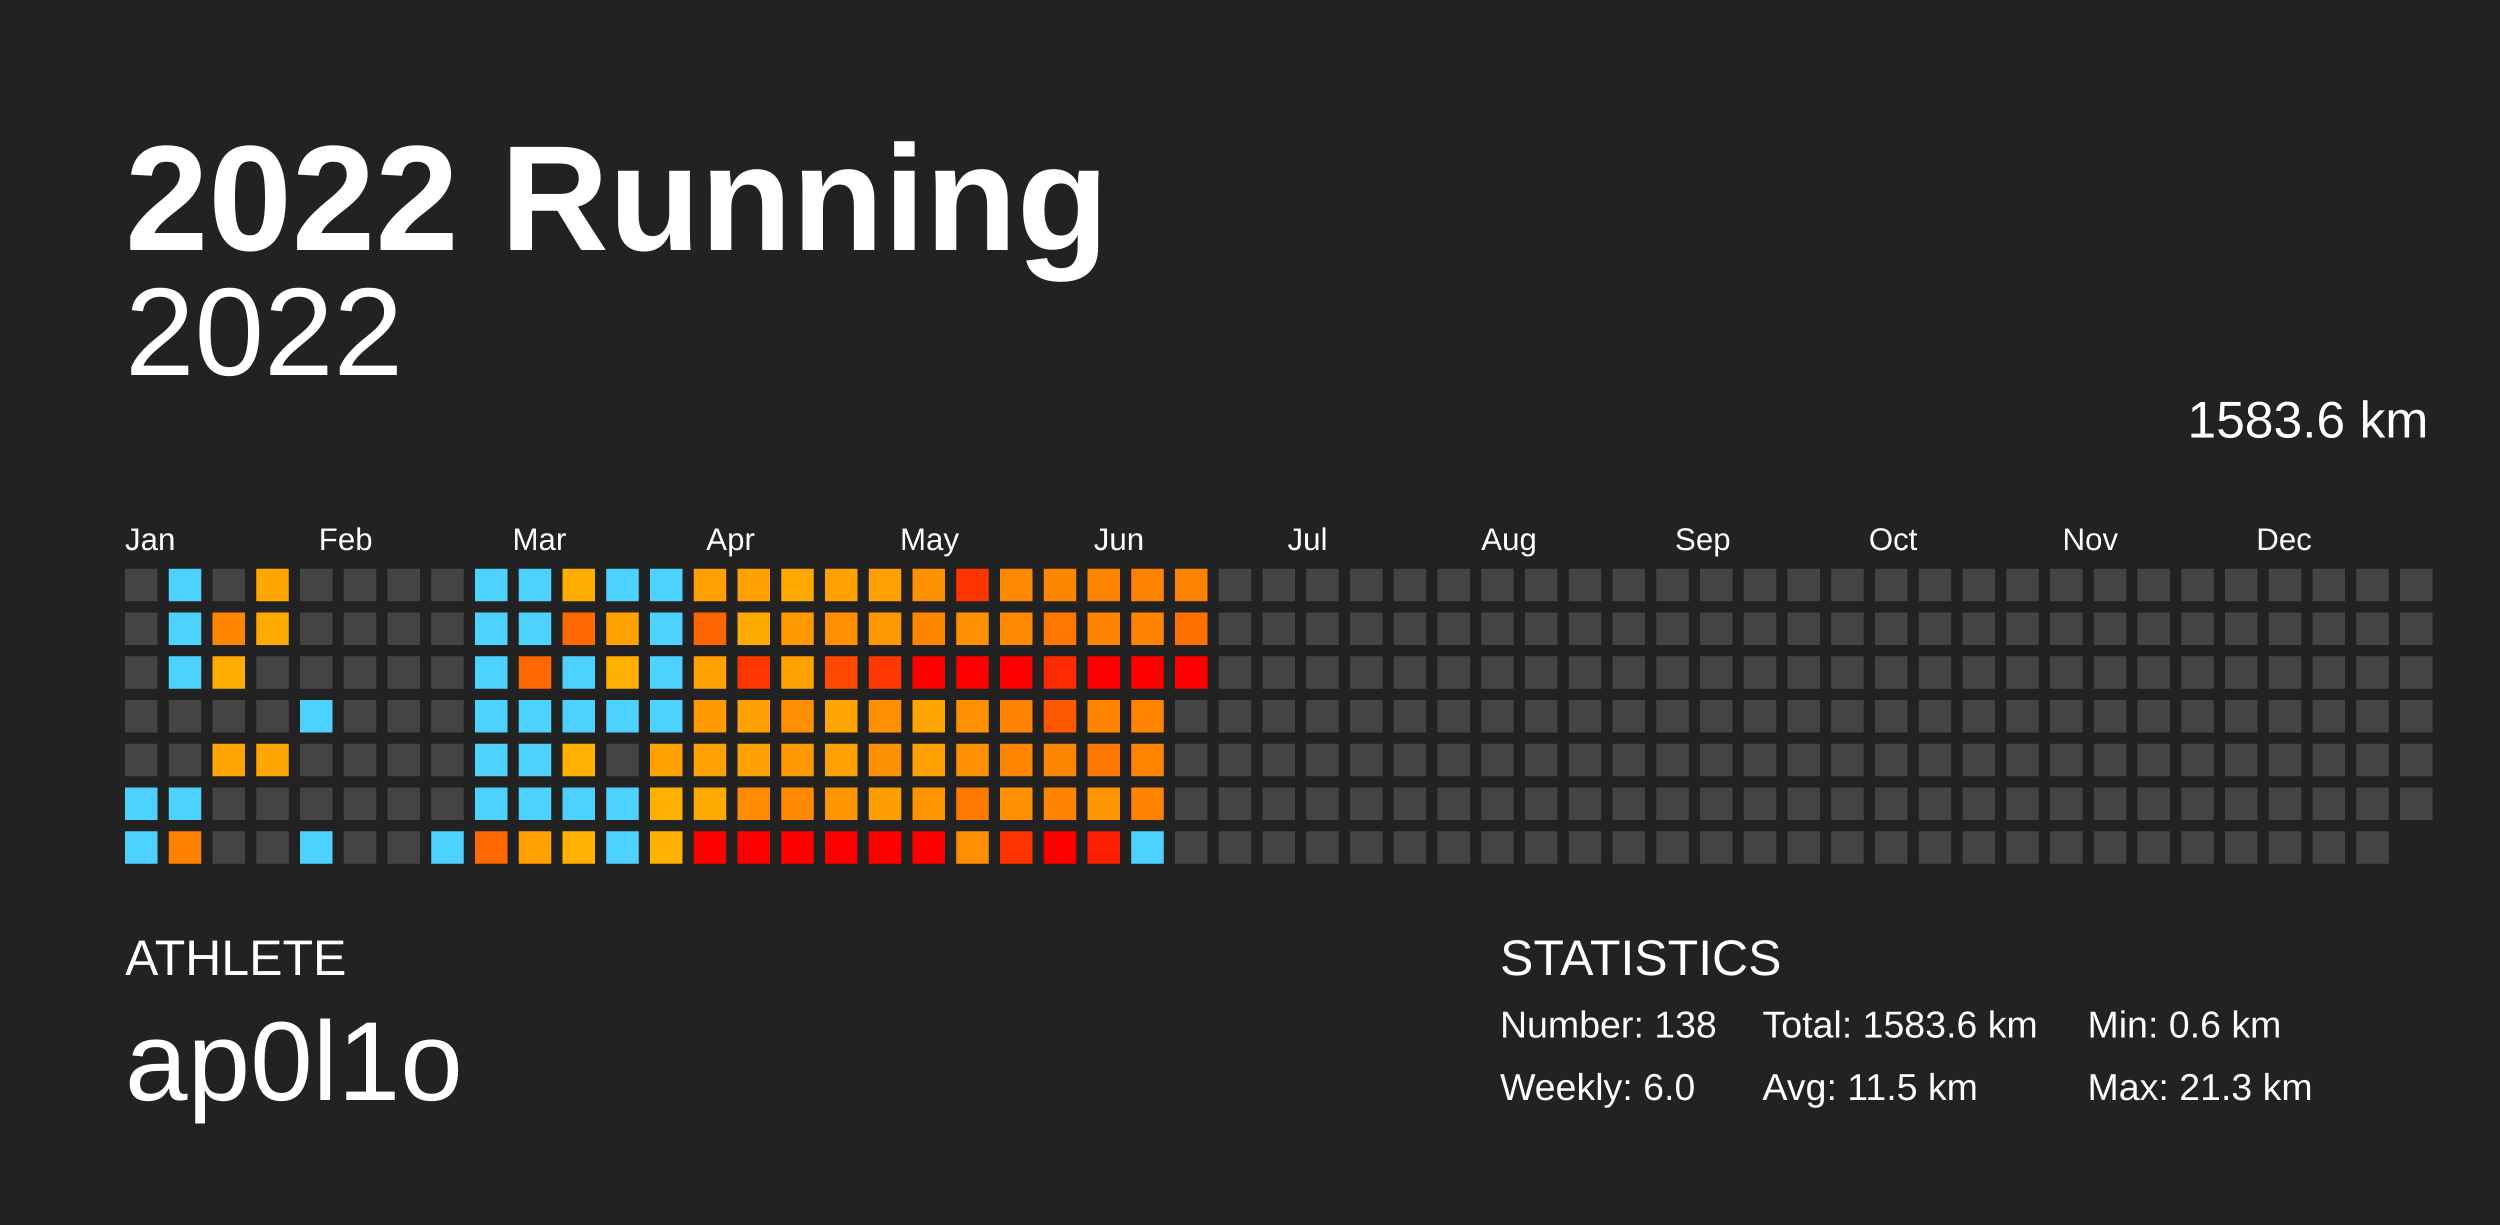
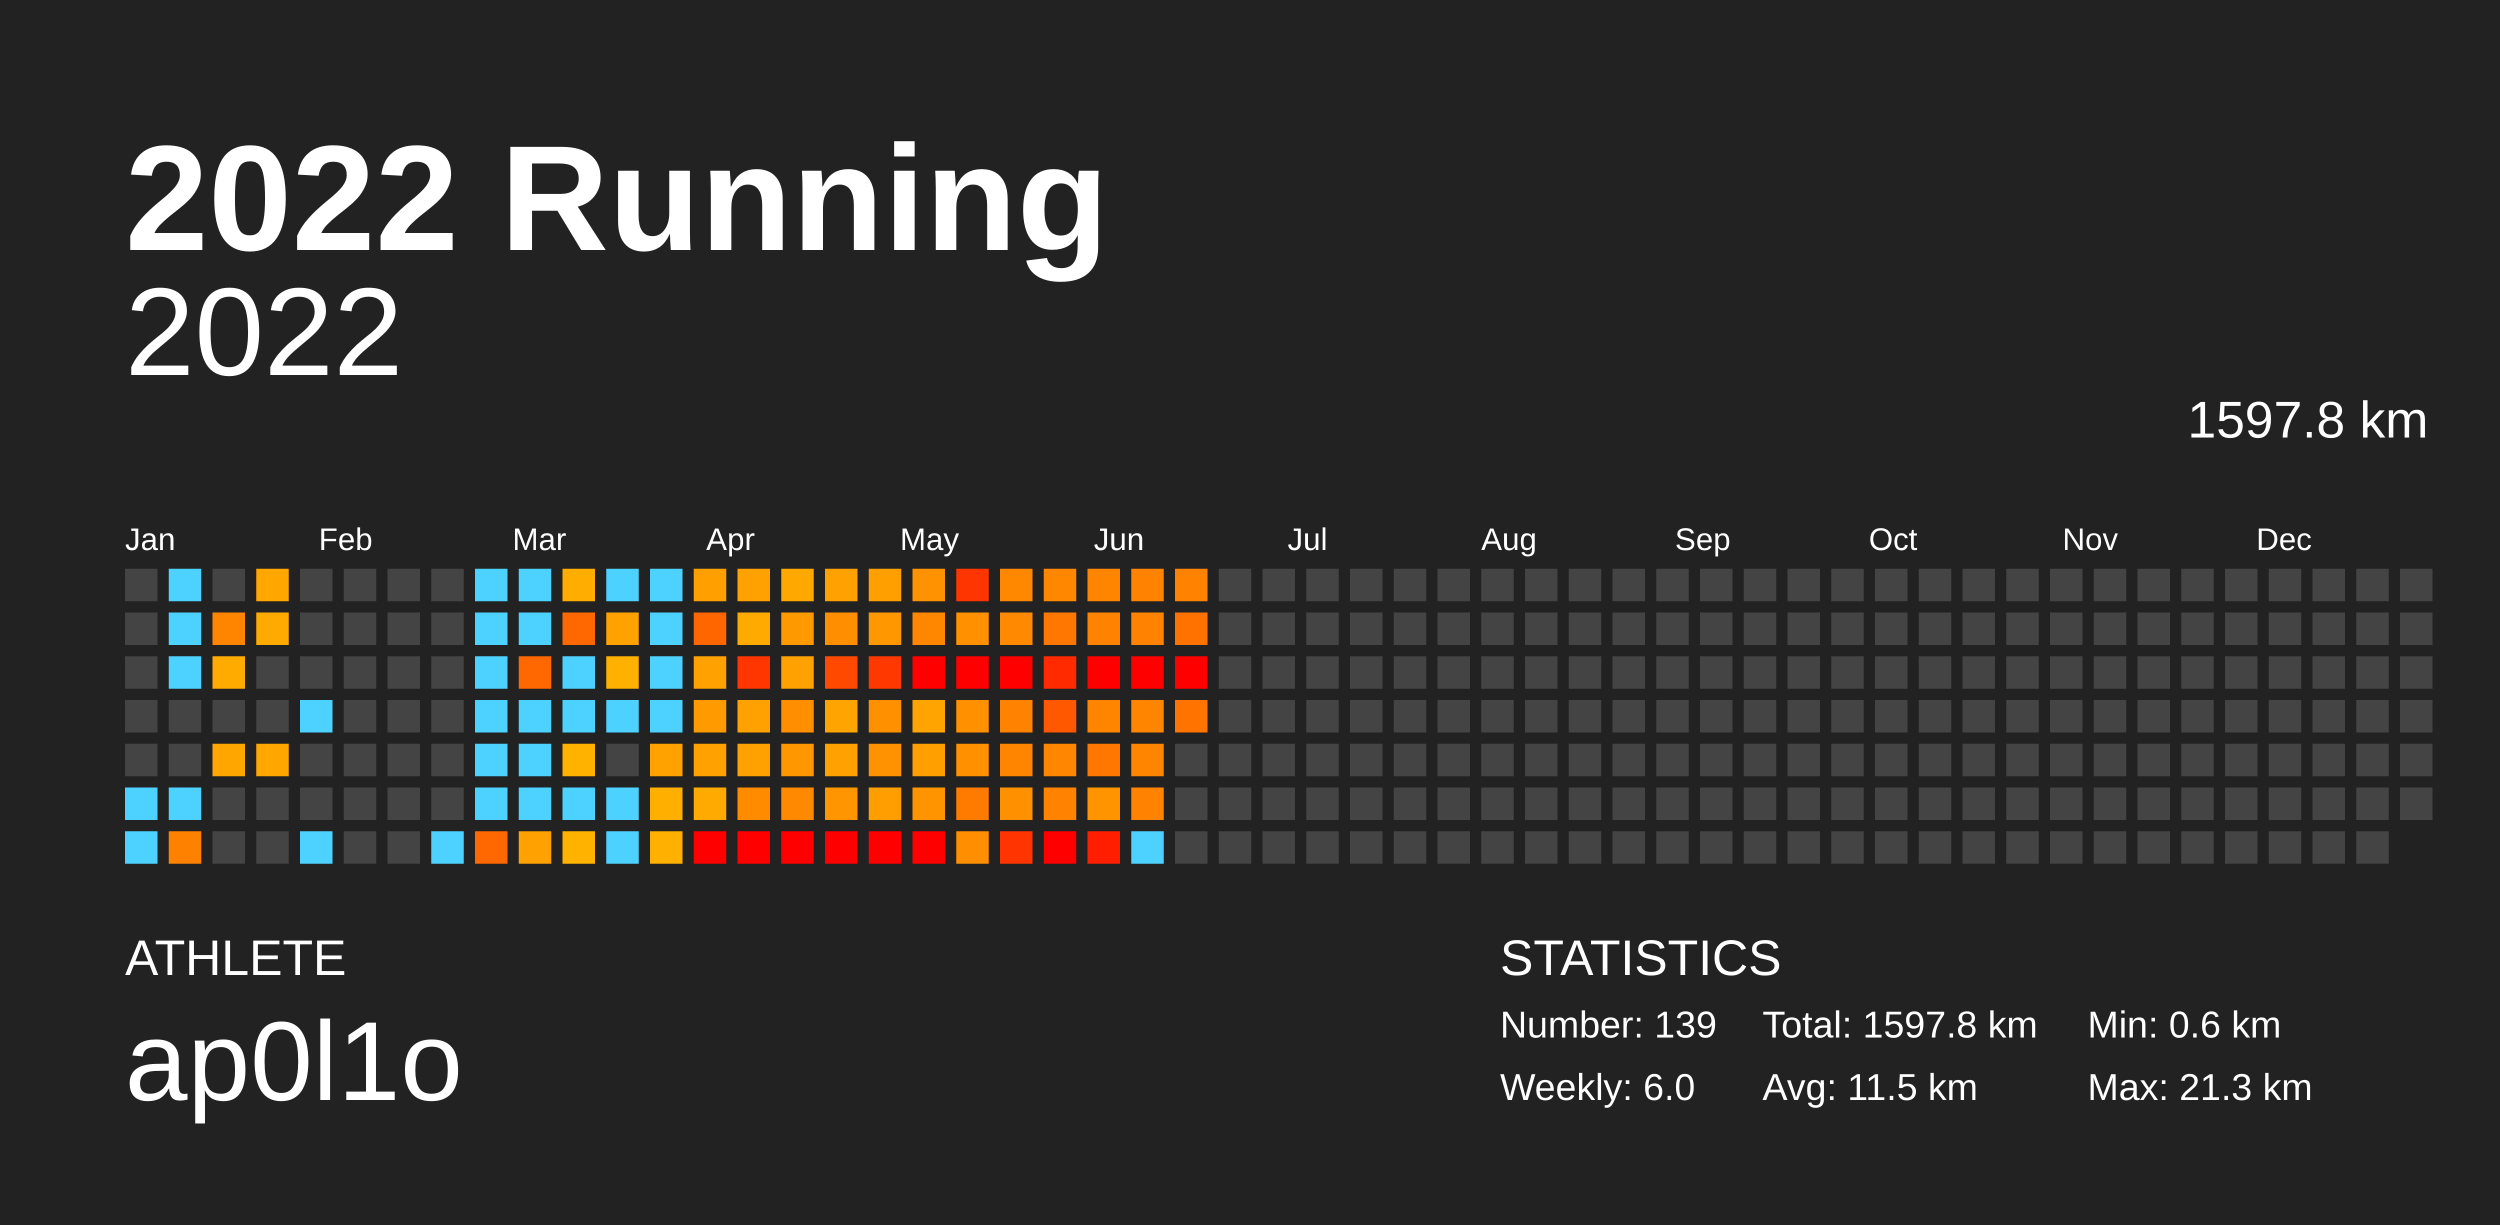
<svg xmlns="http://www.w3.org/2000/svg" baseProfile="full" height="98mm" version="1.1" viewBox="0,0,200,98" width="200mm">
  <defs />
  <rect fill="#222222" height="98" width="200" x="0" y="0" />
  <text fill="#FFFFFF" style="font-size:12px; font-family:Arial; font-weight:bold;" x="10" y="20">2022 Running</text>
  <text fill="#FFFFFF" style="font-size:4px; font-family:Arial" x="10" y="78">ATHLETE</text>
  <text fill="#FFFFFF" style="font-size:9px; font-family:Arial" x="10" y="88">ap0l1o</text>
  <text fill="#FFFFFF" style="font-size:4px; font-family:Arial" x="120" y="78">STATISTICS</text>
-   <text fill="#FFFFFF" style="font-size:3px; font-family:Arial" x="120" y="83">Number: 138</text>
+   <text fill="#FFFFFF" style="font-size:3px; font-family:Arial" x="120" y="83">Number: 139</text>
  <text fill="#FFFFFF" style="font-size:3px; font-family:Arial" x="120" y="88">Weekly: 6.0</text>
-   <text fill="#FFFFFF" style="font-size:3px; font-family:Arial" x="141" y="83">Total: 1583.6 km</text>
+   <text fill="#FFFFFF" style="font-size:3px; font-family:Arial" x="141" y="83">Total: 1597.8 km</text>
  <text fill="#FFFFFF" style="font-size:3px; font-family:Arial" x="141" y="88">Avg: 11.5 km</text>
  <text fill="#FFFFFF" style="font-size:3px; font-family:Arial" x="167" y="83">Min: 0.6 km</text>
  <text fill="#FFFFFF" style="font-size:3px; font-family:Arial" x="167" y="88">Max: 21.3 km</text>
  <text alignment-baseline="hanging" fill="#FFFFFF" style="font-size:10.0px; font-family:Arial;" x="10" y="30">2022</text>
-   <text alignment-baseline="hanging" fill="#FFFFFF" style="font-size:4.125px; font-family:Arial;" x="175" y="35">1583.6 km</text>
+   <text alignment-baseline="hanging" fill="#FFFFFF" style="font-size:4.125px; font-family:Arial;" x="175" y="35">1597.8 km</text>
  <text fill="#FFFFFF" style="font-size:2.5px; font-family:Arial" x="10.0" y="44">Jan</text>
  <text fill="#FFFFFF" style="font-size:2.5px; font-family:Arial" x="25.5" y="44">Feb</text>
  <text fill="#FFFFFF" style="font-size:2.5px; font-family:Arial" x="41.0" y="44">Mar</text>
  <text fill="#FFFFFF" style="font-size:2.5px; font-family:Arial" x="56.5" y="44">Apr</text>
  <text fill="#FFFFFF" style="font-size:2.5px; font-family:Arial" x="72.0" y="44">May</text>
  <text fill="#FFFFFF" style="font-size:2.5px; font-family:Arial" x="87.5" y="44">Jun</text>
  <text fill="#FFFFFF" style="font-size:2.5px; font-family:Arial" x="103.0" y="44">Jul</text>
  <text fill="#FFFFFF" style="font-size:2.5px; font-family:Arial" x="118.5" y="44">Aug</text>
  <text fill="#FFFFFF" style="font-size:2.5px; font-family:Arial" x="134.0" y="44">Sep</text>
  <text fill="#FFFFFF" style="font-size:2.5px; font-family:Arial" x="149.5" y="44">Oct</text>
  <text fill="#FFFFFF" style="font-size:2.5px; font-family:Arial" x="165.0" y="44">Nov</text>
  <text fill="#FFFFFF" style="font-size:2.5px; font-family:Arial" x="180.5" y="44">Dec</text>
  <rect fill="#444444" height="2.6" width="2.6" x="10.0" y="45.5" />
  <rect fill="#444444" height="2.6" width="2.6" x="10.0" y="49.0" />
  <rect fill="#444444" height="2.6" width="2.6" x="10.0" y="52.5" />
  <rect fill="#444444" height="2.6" width="2.6" x="10.0" y="56.0" />
  <rect fill="#444444" height="2.6" width="2.6" x="10.0" y="59.5" />
  <rect fill="#4dd2ff" height="2.6" width="2.6" x="10.0" y="63.0" />
  <rect fill="#4dd2ff" height="2.6" width="2.6" x="10.0" y="66.5" />
  <rect fill="#4dd2ff" height="2.6" width="2.6" x="13.5" y="45.5" />
  <rect fill="#4dd2ff" height="2.6" width="2.6" x="13.5" y="49.0" />
  <rect fill="#4dd2ff" height="2.6" width="2.6" x="13.5" y="52.5" />
  <rect fill="#444444" height="2.6" width="2.6" x="13.5" y="56.0" />
  <rect fill="#444444" height="2.6" width="2.6" x="13.5" y="59.5" />
  <rect fill="#4dd2ff" height="2.6" width="2.6" x="13.5" y="63.0" />
  <rect fill="#ff8100" height="2.6" width="2.6" x="13.5" y="66.5" />
  <rect fill="#444444" height="2.6" width="2.6" x="17.0" y="45.5" />
  <rect fill="#ff8500" height="2.6" width="2.6" x="17.0" y="49.0" />
  <rect fill="#ffab00" height="2.6" width="2.6" x="17.0" y="52.5" />
  <rect fill="#444444" height="2.6" width="2.6" x="17.0" y="56.0" />
  <rect fill="#ffa700" height="2.6" width="2.6" x="17.0" y="59.5" />
  <rect fill="#444444" height="2.6" width="2.6" x="17.0" y="63.0" />
  <rect fill="#444444" height="2.6" width="2.6" x="17.0" y="66.5" />
  <rect fill="#ffa700" height="2.6" width="2.6" x="20.5" y="45.5" />
  <rect fill="#ffaa00" height="2.6" width="2.6" x="20.5" y="49.0" />
  <rect fill="#444444" height="2.6" width="2.6" x="20.5" y="52.5" />
  <rect fill="#444444" height="2.6" width="2.6" x="20.5" y="56.0" />
  <rect fill="#ffa700" height="2.6" width="2.6" x="20.5" y="59.5" />
  <rect fill="#444444" height="2.6" width="2.6" x="20.5" y="63.0" />
  <rect fill="#444444" height="2.6" width="2.6" x="20.5" y="66.5" />
  <rect fill="#444444" height="2.6" width="2.6" x="24.0" y="45.5" />
  <rect fill="#444444" height="2.6" width="2.6" x="24.0" y="49.0" />
  <rect fill="#444444" height="2.6" width="2.6" x="24.0" y="52.5" />
  <rect fill="#4dd2ff" height="2.6" width="2.6" x="24.0" y="56.0" />
  <rect fill="#444444" height="2.6" width="2.6" x="24.0" y="59.5" />
  <rect fill="#444444" height="2.6" width="2.6" x="24.0" y="63.0" />
  <rect fill="#4dd2ff" height="2.6" width="2.6" x="24.0" y="66.5" />
  <rect fill="#444444" height="2.6" width="2.6" x="27.5" y="45.5" />
  <rect fill="#444444" height="2.6" width="2.6" x="27.5" y="49.0" />
  <rect fill="#444444" height="2.6" width="2.6" x="27.5" y="52.5" />
  <rect fill="#444444" height="2.6" width="2.6" x="27.5" y="56.0" />
  <rect fill="#444444" height="2.6" width="2.6" x="27.5" y="59.5" />
  <rect fill="#444444" height="2.6" width="2.6" x="27.5" y="63.0" />
  <rect fill="#444444" height="2.6" width="2.6" x="27.5" y="66.5" />
  <rect fill="#444444" height="2.6" width="2.6" x="31.0" y="45.5" />
  <rect fill="#444444" height="2.6" width="2.6" x="31.0" y="49.0" />
  <rect fill="#444444" height="2.6" width="2.6" x="31.0" y="52.5" />
  <rect fill="#444444" height="2.6" width="2.6" x="31.0" y="56.0" />
  <rect fill="#444444" height="2.6" width="2.6" x="31.0" y="59.5" />
  <rect fill="#444444" height="2.6" width="2.6" x="31.0" y="63.0" />
  <rect fill="#444444" height="2.6" width="2.6" x="31.0" y="66.5" />
  <rect fill="#444444" height="2.6" width="2.6" x="34.5" y="45.5" />
  <rect fill="#444444" height="2.6" width="2.6" x="34.5" y="49.0" />
  <rect fill="#444444" height="2.6" width="2.6" x="34.5" y="52.5" />
  <rect fill="#444444" height="2.6" width="2.6" x="34.5" y="56.0" />
  <rect fill="#444444" height="2.6" width="2.6" x="34.5" y="59.5" />
  <rect fill="#444444" height="2.6" width="2.6" x="34.5" y="63.0" />
  <rect fill="#4dd2ff" height="2.6" width="2.6" x="34.5" y="66.5" />
  <rect fill="#4dd2ff" height="2.6" width="2.6" x="38.0" y="45.5" />
  <rect fill="#4dd2ff" height="2.6" width="2.6" x="38.0" y="49.0" />
  <rect fill="#4dd2ff" height="2.6" width="2.6" x="38.0" y="52.5" />
  <rect fill="#4dd2ff" height="2.6" width="2.6" x="38.0" y="56.0" />
  <rect fill="#4dd2ff" height="2.6" width="2.6" x="38.0" y="59.5" />
  <rect fill="#4dd2ff" height="2.6" width="2.6" x="38.0" y="63.0" />
  <rect fill="#ff6700" height="2.6" width="2.6" x="38.0" y="66.5" />
  <rect fill="#4dd2ff" height="2.6" width="2.6" x="41.5" y="45.5" />
  <rect fill="#4dd2ff" height="2.6" width="2.6" x="41.5" y="49.0" />
  <rect fill="#ff6700" height="2.6" width="2.6" x="41.5" y="52.5" />
  <rect fill="#4dd2ff" height="2.6" width="2.6" x="41.5" y="56.0" />
  <rect fill="#4dd2ff" height="2.6" width="2.6" x="41.5" y="59.5" />
  <rect fill="#4dd2ff" height="2.6" width="2.6" x="41.5" y="63.0" />
  <rect fill="#ffa100" height="2.6" width="2.6" x="41.5" y="66.5" />
  <rect fill="#ffae00" height="2.6" width="2.6" x="45.0" y="45.5" />
  <rect fill="#ff6700" height="2.6" width="2.6" x="45.0" y="49.0" />
  <rect fill="#4dd2ff" height="2.6" width="2.6" x="45.0" y="52.5" />
  <rect fill="#4dd2ff" height="2.6" width="2.6" x="45.0" y="56.0" />
  <rect fill="#ffb300" height="2.6" width="2.6" x="45.0" y="59.5" />
  <rect fill="#4dd2ff" height="2.6" width="2.6" x="45.0" y="63.0" />
  <rect fill="#ffb300" height="2.6" width="2.6" x="45.0" y="66.5" />
  <rect fill="#4dd2ff" height="2.6" width="2.6" x="48.5" y="45.5" />
  <rect fill="#ffa200" height="2.6" width="2.6" x="48.5" y="49.0" />
  <rect fill="#ffb000" height="2.6" width="2.6" x="48.5" y="52.5" />
  <rect fill="#4dd2ff" height="2.6" width="2.6" x="48.5" y="56.0" />
  <rect fill="#444444" height="2.6" width="2.6" x="48.5" y="59.5" />
  <rect fill="#4dd2ff" height="2.6" width="2.6" x="48.5" y="63.0" />
  <rect fill="#4dd2ff" height="2.6" width="2.6" x="48.5" y="66.5" />
  <rect fill="#4dd2ff" height="2.6" width="2.6" x="52.0" y="45.5" />
  <rect fill="#4dd2ff" height="2.6" width="2.6" x="52.0" y="49.0" />
  <rect fill="#4dd2ff" height="2.6" width="2.6" x="52.0" y="52.5" />
  <rect fill="#4dd2ff" height="2.6" width="2.6" x="52.0" y="56.0" />
  <rect fill="#ffa200" height="2.6" width="2.6" x="52.0" y="59.5" />
  <rect fill="#ffaf00" height="2.6" width="2.6" x="52.0" y="63.0" />
  <rect fill="#ffb000" height="2.6" width="2.6" x="52.0" y="66.5" />
  <rect fill="#ff9f00" height="2.6" width="2.6" x="55.5" y="45.5" />
  <rect fill="#ff6600" height="2.6" width="2.6" x="55.5" y="49.0" />
  <rect fill="#ffa100" height="2.6" width="2.6" x="55.5" y="52.5" />
  <rect fill="#ff9b00" height="2.6" width="2.6" x="55.5" y="56.0" />
  <rect fill="#ffa100" height="2.6" width="2.6" x="55.5" y="59.5" />
  <rect fill="#ffaa00" height="2.6" width="2.6" x="55.5" y="63.0" />
  <rect fill="red" height="2.6" width="2.6" x="55.5" y="66.5" />
  <rect fill="#ffa100" height="2.6" width="2.6" x="59.0" y="45.5" />
  <rect fill="#ffaa00" height="2.6" width="2.6" x="59.0" y="49.0" />
  <rect fill="#ff3600" height="2.6" width="2.6" x="59.0" y="52.5" />
  <rect fill="#ffa100" height="2.6" width="2.6" x="59.0" y="56.0" />
  <rect fill="#ffa100" height="2.6" width="2.6" x="59.0" y="59.5" />
  <rect fill="#ff8b00" height="2.6" width="2.6" x="59.0" y="63.0" />
  <rect fill="red" height="2.6" width="2.6" x="59.0" y="66.5" />
  <rect fill="#ffa800" height="2.6" width="2.6" x="62.5" y="45.5" />
  <rect fill="#ff9900" height="2.6" width="2.6" x="62.5" y="49.0" />
  <rect fill="#ffa100" height="2.6" width="2.6" x="62.5" y="52.5" />
  <rect fill="#ff8f00" height="2.6" width="2.6" x="62.5" y="56.0" />
  <rect fill="#ff9800" height="2.6" width="2.6" x="62.5" y="59.5" />
  <rect fill="#ff8900" height="2.6" width="2.6" x="62.5" y="63.0" />
  <rect fill="red" height="2.6" width="2.6" x="62.5" y="66.5" />
  <rect fill="#ffa100" height="2.6" width="2.6" x="66.0" y="45.5" />
  <rect fill="#ff8f00" height="2.6" width="2.6" x="66.0" y="49.0" />
  <rect fill="#ff4900" height="2.6" width="2.6" x="66.0" y="52.5" />
  <rect fill="#ffa400" height="2.6" width="2.6" x="66.0" y="56.0" />
  <rect fill="#ffa100" height="2.6" width="2.6" x="66.0" y="59.5" />
  <rect fill="#ff9500" height="2.6" width="2.6" x="66.0" y="63.0" />
  <rect fill="red" height="2.6" width="2.6" x="66.0" y="66.5" />
  <rect fill="#ffa000" height="2.6" width="2.6" x="69.5" y="45.5" />
  <rect fill="#ff9700" height="2.6" width="2.6" x="69.5" y="49.0" />
  <rect fill="#ff3800" height="2.6" width="2.6" x="69.5" y="52.5" />
  <rect fill="#ff9100" height="2.6" width="2.6" x="69.5" y="56.0" />
  <rect fill="#ff9200" height="2.6" width="2.6" x="69.5" y="59.5" />
  <rect fill="#ff9e00" height="2.6" width="2.6" x="69.5" y="63.0" />
  <rect fill="red" height="2.6" width="2.6" x="69.5" y="66.5" />
  <rect fill="#ff9200" height="2.6" width="2.6" x="73.0" y="45.5" />
  <rect fill="#ff8700" height="2.6" width="2.6" x="73.0" y="49.0" />
  <rect fill="red" height="2.6" width="2.6" x="73.0" y="52.5" />
  <rect fill="#ffa400" height="2.6" width="2.6" x="73.0" y="56.0" />
  <rect fill="#ff9f00" height="2.6" width="2.6" x="73.0" y="59.5" />
  <rect fill="#ff9400" height="2.6" width="2.6" x="73.0" y="63.0" />
  <rect fill="red" height="2.6" width="2.6" x="73.0" y="66.5" />
  <rect fill="#ff3500" height="2.6" width="2.6" x="76.5" y="45.5" />
  <rect fill="#ff9100" height="2.6" width="2.6" x="76.5" y="49.0" />
  <rect fill="red" height="2.6" width="2.6" x="76.5" y="52.5" />
  <rect fill="#ff9000" height="2.6" width="2.6" x="76.5" y="56.0" />
  <rect fill="#ff9000" height="2.6" width="2.6" x="76.5" y="59.5" />
  <rect fill="#ff7b00" height="2.6" width="2.6" x="76.5" y="63.0" />
  <rect fill="#ff8e00" height="2.6" width="2.6" x="76.5" y="66.5" />
  <rect fill="#ff8800" height="2.6" width="2.6" x="80.0" y="45.5" />
  <rect fill="#ff8900" height="2.6" width="2.6" x="80.0" y="49.0" />
  <rect fill="red" height="2.6" width="2.6" x="80.0" y="52.5" />
  <rect fill="#ff8200" height="2.6" width="2.6" x="80.0" y="56.0" />
  <rect fill="#ff8400" height="2.6" width="2.6" x="80.0" y="59.5" />
  <rect fill="#ff9100" height="2.6" width="2.6" x="80.0" y="63.0" />
  <rect fill="#ff3400" height="2.6" width="2.6" x="80.0" y="66.5" />
  <rect fill="#ff8700" height="2.6" width="2.6" x="83.5" y="45.5" />
  <rect fill="#ff7700" height="2.6" width="2.6" x="83.5" y="49.0" />
  <rect fill="#ff2a00" height="2.6" width="2.6" x="83.5" y="52.5" />
  <rect fill="#ff5800" height="2.6" width="2.6" x="83.5" y="56.0" />
  <rect fill="#ff8600" height="2.6" width="2.6" x="83.5" y="59.5" />
  <rect fill="#ff8300" height="2.6" width="2.6" x="83.5" y="63.0" />
  <rect fill="red" height="2.6" width="2.6" x="83.5" y="66.5" />
  <rect fill="#ff8400" height="2.6" width="2.6" x="87.0" y="45.5" />
  <rect fill="#ff8200" height="2.6" width="2.6" x="87.0" y="49.0" />
  <rect fill="red" height="2.6" width="2.6" x="87.0" y="52.5" />
  <rect fill="#ff8500" height="2.6" width="2.6" x="87.0" y="56.0" />
  <rect fill="#ff7700" height="2.6" width="2.6" x="87.0" y="59.5" />
  <rect fill="#ff9400" height="2.6" width="2.6" x="87.0" y="63.0" />
  <rect fill="#ff1f00" height="2.6" width="2.6" x="87.0" y="66.5" />
  <rect fill="#ff8200" height="2.6" width="2.6" x="90.5" y="45.5" />
  <rect fill="#ff8300" height="2.6" width="2.6" x="90.5" y="49.0" />
  <rect fill="red" height="2.6" width="2.6" x="90.5" y="52.5" />
  <rect fill="#ff8400" height="2.6" width="2.6" x="90.5" y="56.0" />
  <rect fill="#ff8400" height="2.6" width="2.6" x="90.5" y="59.5" />
  <rect fill="#ff8300" height="2.6" width="2.6" x="90.5" y="63.0" />
  <rect fill="#4dd2ff" height="2.6" width="2.6" x="90.5" y="66.5" />
  <rect fill="#ff8300" height="2.6" width="2.6" x="94.0" y="45.5" />
  <rect fill="#ff7200" height="2.6" width="2.6" x="94.0" y="49.0" />
  <rect fill="red" height="2.6" width="2.6" x="94.0" y="52.5" />
-   <rect fill="#444444" height="2.6" width="2.6" x="94.0" y="56.0" />
+   <rect fill="#ff7400" height="2.6" width="2.6" x="94.0" y="56.0" />
  <rect fill="#444444" height="2.6" width="2.6" x="94.0" y="59.5" />
  <rect fill="#444444" height="2.6" width="2.6" x="94.0" y="63.0" />
  <rect fill="#444444" height="2.6" width="2.6" x="94.0" y="66.5" />
  <rect fill="#444444" height="2.6" width="2.6" x="97.5" y="45.5" />
  <rect fill="#444444" height="2.6" width="2.6" x="97.5" y="49.0" />
  <rect fill="#444444" height="2.6" width="2.6" x="97.5" y="52.5" />
  <rect fill="#444444" height="2.6" width="2.6" x="97.5" y="56.0" />
  <rect fill="#444444" height="2.6" width="2.6" x="97.5" y="59.5" />
  <rect fill="#444444" height="2.6" width="2.6" x="97.5" y="63.0" />
  <rect fill="#444444" height="2.6" width="2.6" x="97.5" y="66.5" />
  <rect fill="#444444" height="2.6" width="2.6" x="101.0" y="45.5" />
  <rect fill="#444444" height="2.6" width="2.6" x="101.0" y="49.0" />
  <rect fill="#444444" height="2.6" width="2.6" x="101.0" y="52.5" />
  <rect fill="#444444" height="2.6" width="2.6" x="101.0" y="56.0" />
  <rect fill="#444444" height="2.6" width="2.6" x="101.0" y="59.5" />
  <rect fill="#444444" height="2.6" width="2.6" x="101.0" y="63.0" />
  <rect fill="#444444" height="2.6" width="2.6" x="101.0" y="66.5" />
  <rect fill="#444444" height="2.6" width="2.6" x="104.5" y="45.5" />
  <rect fill="#444444" height="2.6" width="2.6" x="104.5" y="49.0" />
  <rect fill="#444444" height="2.6" width="2.6" x="104.5" y="52.5" />
  <rect fill="#444444" height="2.6" width="2.6" x="104.5" y="56.0" />
  <rect fill="#444444" height="2.6" width="2.6" x="104.5" y="59.5" />
  <rect fill="#444444" height="2.6" width="2.6" x="104.5" y="63.0" />
  <rect fill="#444444" height="2.6" width="2.6" x="104.5" y="66.5" />
  <rect fill="#444444" height="2.6" width="2.6" x="108.0" y="45.5" />
  <rect fill="#444444" height="2.6" width="2.6" x="108.0" y="49.0" />
  <rect fill="#444444" height="2.6" width="2.6" x="108.0" y="52.5" />
  <rect fill="#444444" height="2.6" width="2.6" x="108.0" y="56.0" />
  <rect fill="#444444" height="2.6" width="2.6" x="108.0" y="59.5" />
  <rect fill="#444444" height="2.6" width="2.6" x="108.0" y="63.0" />
  <rect fill="#444444" height="2.6" width="2.6" x="108.0" y="66.5" />
  <rect fill="#444444" height="2.6" width="2.6" x="111.5" y="45.5" />
  <rect fill="#444444" height="2.6" width="2.6" x="111.5" y="49.0" />
  <rect fill="#444444" height="2.6" width="2.6" x="111.5" y="52.5" />
  <rect fill="#444444" height="2.6" width="2.6" x="111.5" y="56.0" />
  <rect fill="#444444" height="2.6" width="2.6" x="111.5" y="59.5" />
  <rect fill="#444444" height="2.6" width="2.6" x="111.5" y="63.0" />
  <rect fill="#444444" height="2.6" width="2.6" x="111.5" y="66.5" />
  <rect fill="#444444" height="2.6" width="2.6" x="115.0" y="45.5" />
  <rect fill="#444444" height="2.6" width="2.6" x="115.0" y="49.0" />
  <rect fill="#444444" height="2.6" width="2.6" x="115.0" y="52.5" />
  <rect fill="#444444" height="2.6" width="2.6" x="115.0" y="56.0" />
  <rect fill="#444444" height="2.6" width="2.6" x="115.0" y="59.5" />
  <rect fill="#444444" height="2.6" width="2.6" x="115.0" y="63.0" />
  <rect fill="#444444" height="2.6" width="2.6" x="115.0" y="66.5" />
  <rect fill="#444444" height="2.6" width="2.6" x="118.5" y="45.5" />
  <rect fill="#444444" height="2.6" width="2.6" x="118.5" y="49.0" />
  <rect fill="#444444" height="2.6" width="2.6" x="118.5" y="52.5" />
  <rect fill="#444444" height="2.6" width="2.6" x="118.5" y="56.0" />
  <rect fill="#444444" height="2.6" width="2.6" x="118.5" y="59.5" />
  <rect fill="#444444" height="2.6" width="2.6" x="118.5" y="63.0" />
  <rect fill="#444444" height="2.6" width="2.6" x="118.5" y="66.5" />
  <rect fill="#444444" height="2.6" width="2.6" x="122.0" y="45.5" />
  <rect fill="#444444" height="2.6" width="2.6" x="122.0" y="49.0" />
  <rect fill="#444444" height="2.6" width="2.6" x="122.0" y="52.5" />
  <rect fill="#444444" height="2.6" width="2.6" x="122.0" y="56.0" />
  <rect fill="#444444" height="2.6" width="2.6" x="122.0" y="59.5" />
  <rect fill="#444444" height="2.6" width="2.6" x="122.0" y="63.0" />
  <rect fill="#444444" height="2.6" width="2.6" x="122.0" y="66.5" />
  <rect fill="#444444" height="2.6" width="2.6" x="125.5" y="45.5" />
  <rect fill="#444444" height="2.6" width="2.6" x="125.5" y="49.0" />
  <rect fill="#444444" height="2.6" width="2.6" x="125.5" y="52.5" />
  <rect fill="#444444" height="2.6" width="2.6" x="125.5" y="56.0" />
  <rect fill="#444444" height="2.6" width="2.6" x="125.5" y="59.5" />
  <rect fill="#444444" height="2.6" width="2.6" x="125.5" y="63.0" />
  <rect fill="#444444" height="2.6" width="2.6" x="125.5" y="66.5" />
  <rect fill="#444444" height="2.6" width="2.6" x="129.0" y="45.5" />
  <rect fill="#444444" height="2.6" width="2.6" x="129.0" y="49.0" />
  <rect fill="#444444" height="2.6" width="2.6" x="129.0" y="52.5" />
  <rect fill="#444444" height="2.6" width="2.6" x="129.0" y="56.0" />
  <rect fill="#444444" height="2.6" width="2.6" x="129.0" y="59.5" />
  <rect fill="#444444" height="2.6" width="2.6" x="129.0" y="63.0" />
  <rect fill="#444444" height="2.6" width="2.6" x="129.0" y="66.5" />
  <rect fill="#444444" height="2.6" width="2.6" x="132.5" y="45.5" />
  <rect fill="#444444" height="2.6" width="2.6" x="132.5" y="49.0" />
  <rect fill="#444444" height="2.6" width="2.6" x="132.5" y="52.5" />
  <rect fill="#444444" height="2.6" width="2.6" x="132.5" y="56.0" />
  <rect fill="#444444" height="2.6" width="2.6" x="132.5" y="59.5" />
  <rect fill="#444444" height="2.6" width="2.6" x="132.5" y="63.0" />
  <rect fill="#444444" height="2.6" width="2.6" x="132.5" y="66.5" />
  <rect fill="#444444" height="2.6" width="2.6" x="136.0" y="45.5" />
  <rect fill="#444444" height="2.6" width="2.6" x="136.0" y="49.0" />
  <rect fill="#444444" height="2.6" width="2.6" x="136.0" y="52.5" />
  <rect fill="#444444" height="2.6" width="2.6" x="136.0" y="56.0" />
  <rect fill="#444444" height="2.6" width="2.6" x="136.0" y="59.5" />
  <rect fill="#444444" height="2.6" width="2.6" x="136.0" y="63.0" />
  <rect fill="#444444" height="2.6" width="2.6" x="136.0" y="66.5" />
  <rect fill="#444444" height="2.6" width="2.6" x="139.5" y="45.5" />
  <rect fill="#444444" height="2.6" width="2.6" x="139.5" y="49.0" />
  <rect fill="#444444" height="2.6" width="2.6" x="139.5" y="52.5" />
  <rect fill="#444444" height="2.6" width="2.6" x="139.5" y="56.0" />
  <rect fill="#444444" height="2.6" width="2.6" x="139.5" y="59.5" />
  <rect fill="#444444" height="2.6" width="2.6" x="139.5" y="63.0" />
  <rect fill="#444444" height="2.6" width="2.6" x="139.5" y="66.5" />
  <rect fill="#444444" height="2.6" width="2.6" x="143.0" y="45.5" />
  <rect fill="#444444" height="2.6" width="2.6" x="143.0" y="49.0" />
  <rect fill="#444444" height="2.6" width="2.6" x="143.0" y="52.5" />
  <rect fill="#444444" height="2.6" width="2.6" x="143.0" y="56.0" />
  <rect fill="#444444" height="2.6" width="2.6" x="143.0" y="59.5" />
  <rect fill="#444444" height="2.6" width="2.6" x="143.0" y="63.0" />
  <rect fill="#444444" height="2.6" width="2.6" x="143.0" y="66.5" />
  <rect fill="#444444" height="2.6" width="2.6" x="146.5" y="45.5" />
  <rect fill="#444444" height="2.6" width="2.6" x="146.5" y="49.0" />
  <rect fill="#444444" height="2.6" width="2.6" x="146.5" y="52.5" />
  <rect fill="#444444" height="2.6" width="2.6" x="146.5" y="56.0" />
  <rect fill="#444444" height="2.6" width="2.6" x="146.5" y="59.5" />
  <rect fill="#444444" height="2.6" width="2.6" x="146.5" y="63.0" />
  <rect fill="#444444" height="2.6" width="2.6" x="146.5" y="66.5" />
  <rect fill="#444444" height="2.6" width="2.6" x="150.0" y="45.5" />
  <rect fill="#444444" height="2.6" width="2.6" x="150.0" y="49.0" />
  <rect fill="#444444" height="2.6" width="2.6" x="150.0" y="52.5" />
  <rect fill="#444444" height="2.6" width="2.6" x="150.0" y="56.0" />
  <rect fill="#444444" height="2.6" width="2.6" x="150.0" y="59.5" />
  <rect fill="#444444" height="2.6" width="2.6" x="150.0" y="63.0" />
  <rect fill="#444444" height="2.6" width="2.6" x="150.0" y="66.5" />
  <rect fill="#444444" height="2.6" width="2.6" x="153.5" y="45.5" />
  <rect fill="#444444" height="2.6" width="2.6" x="153.5" y="49.0" />
  <rect fill="#444444" height="2.6" width="2.6" x="153.5" y="52.5" />
  <rect fill="#444444" height="2.6" width="2.6" x="153.5" y="56.0" />
  <rect fill="#444444" height="2.6" width="2.6" x="153.5" y="59.5" />
  <rect fill="#444444" height="2.6" width="2.6" x="153.5" y="63.0" />
  <rect fill="#444444" height="2.6" width="2.6" x="153.5" y="66.5" />
  <rect fill="#444444" height="2.6" width="2.6" x="157.0" y="45.5" />
  <rect fill="#444444" height="2.6" width="2.6" x="157.0" y="49.0" />
  <rect fill="#444444" height="2.6" width="2.6" x="157.0" y="52.5" />
  <rect fill="#444444" height="2.6" width="2.6" x="157.0" y="56.0" />
  <rect fill="#444444" height="2.6" width="2.6" x="157.0" y="59.5" />
  <rect fill="#444444" height="2.6" width="2.6" x="157.0" y="63.0" />
  <rect fill="#444444" height="2.6" width="2.6" x="157.0" y="66.5" />
  <rect fill="#444444" height="2.6" width="2.6" x="160.5" y="45.5" />
  <rect fill="#444444" height="2.6" width="2.6" x="160.5" y="49.0" />
  <rect fill="#444444" height="2.6" width="2.6" x="160.5" y="52.5" />
  <rect fill="#444444" height="2.6" width="2.6" x="160.5" y="56.0" />
  <rect fill="#444444" height="2.6" width="2.6" x="160.5" y="59.5" />
  <rect fill="#444444" height="2.6" width="2.6" x="160.5" y="63.0" />
  <rect fill="#444444" height="2.6" width="2.6" x="160.5" y="66.5" />
  <rect fill="#444444" height="2.6" width="2.6" x="164.0" y="45.5" />
  <rect fill="#444444" height="2.6" width="2.6" x="164.0" y="49.0" />
  <rect fill="#444444" height="2.6" width="2.6" x="164.0" y="52.5" />
  <rect fill="#444444" height="2.6" width="2.6" x="164.0" y="56.0" />
  <rect fill="#444444" height="2.6" width="2.6" x="164.0" y="59.5" />
  <rect fill="#444444" height="2.6" width="2.6" x="164.0" y="63.0" />
  <rect fill="#444444" height="2.6" width="2.6" x="164.0" y="66.5" />
  <rect fill="#444444" height="2.6" width="2.6" x="167.5" y="45.5" />
  <rect fill="#444444" height="2.6" width="2.6" x="167.5" y="49.0" />
  <rect fill="#444444" height="2.6" width="2.6" x="167.5" y="52.5" />
  <rect fill="#444444" height="2.6" width="2.6" x="167.5" y="56.0" />
  <rect fill="#444444" height="2.6" width="2.6" x="167.5" y="59.5" />
  <rect fill="#444444" height="2.6" width="2.6" x="167.5" y="63.0" />
  <rect fill="#444444" height="2.6" width="2.6" x="167.5" y="66.5" />
  <rect fill="#444444" height="2.6" width="2.6" x="171.0" y="45.5" />
  <rect fill="#444444" height="2.6" width="2.6" x="171.0" y="49.0" />
  <rect fill="#444444" height="2.6" width="2.6" x="171.0" y="52.5" />
  <rect fill="#444444" height="2.6" width="2.6" x="171.0" y="56.0" />
  <rect fill="#444444" height="2.6" width="2.6" x="171.0" y="59.5" />
  <rect fill="#444444" height="2.6" width="2.6" x="171.0" y="63.0" />
  <rect fill="#444444" height="2.6" width="2.6" x="171.0" y="66.5" />
  <rect fill="#444444" height="2.6" width="2.6" x="174.5" y="45.5" />
  <rect fill="#444444" height="2.6" width="2.6" x="174.5" y="49.0" />
  <rect fill="#444444" height="2.6" width="2.6" x="174.5" y="52.5" />
  <rect fill="#444444" height="2.6" width="2.6" x="174.5" y="56.0" />
  <rect fill="#444444" height="2.6" width="2.6" x="174.5" y="59.5" />
  <rect fill="#444444" height="2.6" width="2.6" x="174.5" y="63.0" />
  <rect fill="#444444" height="2.6" width="2.6" x="174.5" y="66.5" />
  <rect fill="#444444" height="2.6" width="2.6" x="178.0" y="45.5" />
  <rect fill="#444444" height="2.6" width="2.6" x="178.0" y="49.0" />
  <rect fill="#444444" height="2.6" width="2.6" x="178.0" y="52.5" />
  <rect fill="#444444" height="2.6" width="2.6" x="178.0" y="56.0" />
  <rect fill="#444444" height="2.6" width="2.6" x="178.0" y="59.5" />
  <rect fill="#444444" height="2.6" width="2.6" x="178.0" y="63.0" />
  <rect fill="#444444" height="2.6" width="2.6" x="178.0" y="66.5" />
  <rect fill="#444444" height="2.6" width="2.6" x="181.5" y="45.5" />
  <rect fill="#444444" height="2.6" width="2.6" x="181.5" y="49.0" />
  <rect fill="#444444" height="2.6" width="2.6" x="181.5" y="52.5" />
  <rect fill="#444444" height="2.6" width="2.6" x="181.5" y="56.0" />
  <rect fill="#444444" height="2.6" width="2.6" x="181.5" y="59.5" />
  <rect fill="#444444" height="2.6" width="2.6" x="181.5" y="63.0" />
  <rect fill="#444444" height="2.6" width="2.6" x="181.5" y="66.5" />
  <rect fill="#444444" height="2.6" width="2.6" x="185.0" y="45.5" />
  <rect fill="#444444" height="2.6" width="2.6" x="185.0" y="49.0" />
  <rect fill="#444444" height="2.6" width="2.6" x="185.0" y="52.5" />
  <rect fill="#444444" height="2.6" width="2.6" x="185.0" y="56.0" />
  <rect fill="#444444" height="2.6" width="2.6" x="185.0" y="59.5" />
  <rect fill="#444444" height="2.6" width="2.6" x="185.0" y="63.0" />
  <rect fill="#444444" height="2.6" width="2.6" x="185.0" y="66.5" />
  <rect fill="#444444" height="2.6" width="2.6" x="188.5" y="45.5" />
  <rect fill="#444444" height="2.6" width="2.6" x="188.5" y="49.0" />
  <rect fill="#444444" height="2.6" width="2.6" x="188.5" y="52.5" />
  <rect fill="#444444" height="2.6" width="2.6" x="188.5" y="56.0" />
  <rect fill="#444444" height="2.6" width="2.6" x="188.5" y="59.5" />
  <rect fill="#444444" height="2.6" width="2.6" x="188.5" y="63.0" />
  <rect fill="#444444" height="2.6" width="2.6" x="188.5" y="66.5" />
  <rect fill="#444444" height="2.6" width="2.6" x="192.0" y="45.5" />
  <rect fill="#444444" height="2.6" width="2.6" x="192.0" y="49.0" />
  <rect fill="#444444" height="2.6" width="2.6" x="192.0" y="52.5" />
  <rect fill="#444444" height="2.6" width="2.6" x="192.0" y="56.0" />
  <rect fill="#444444" height="2.6" width="2.6" x="192.0" y="59.5" />
  <rect fill="#444444" height="2.6" width="2.6" x="192.0" y="63.0" />
</svg>
